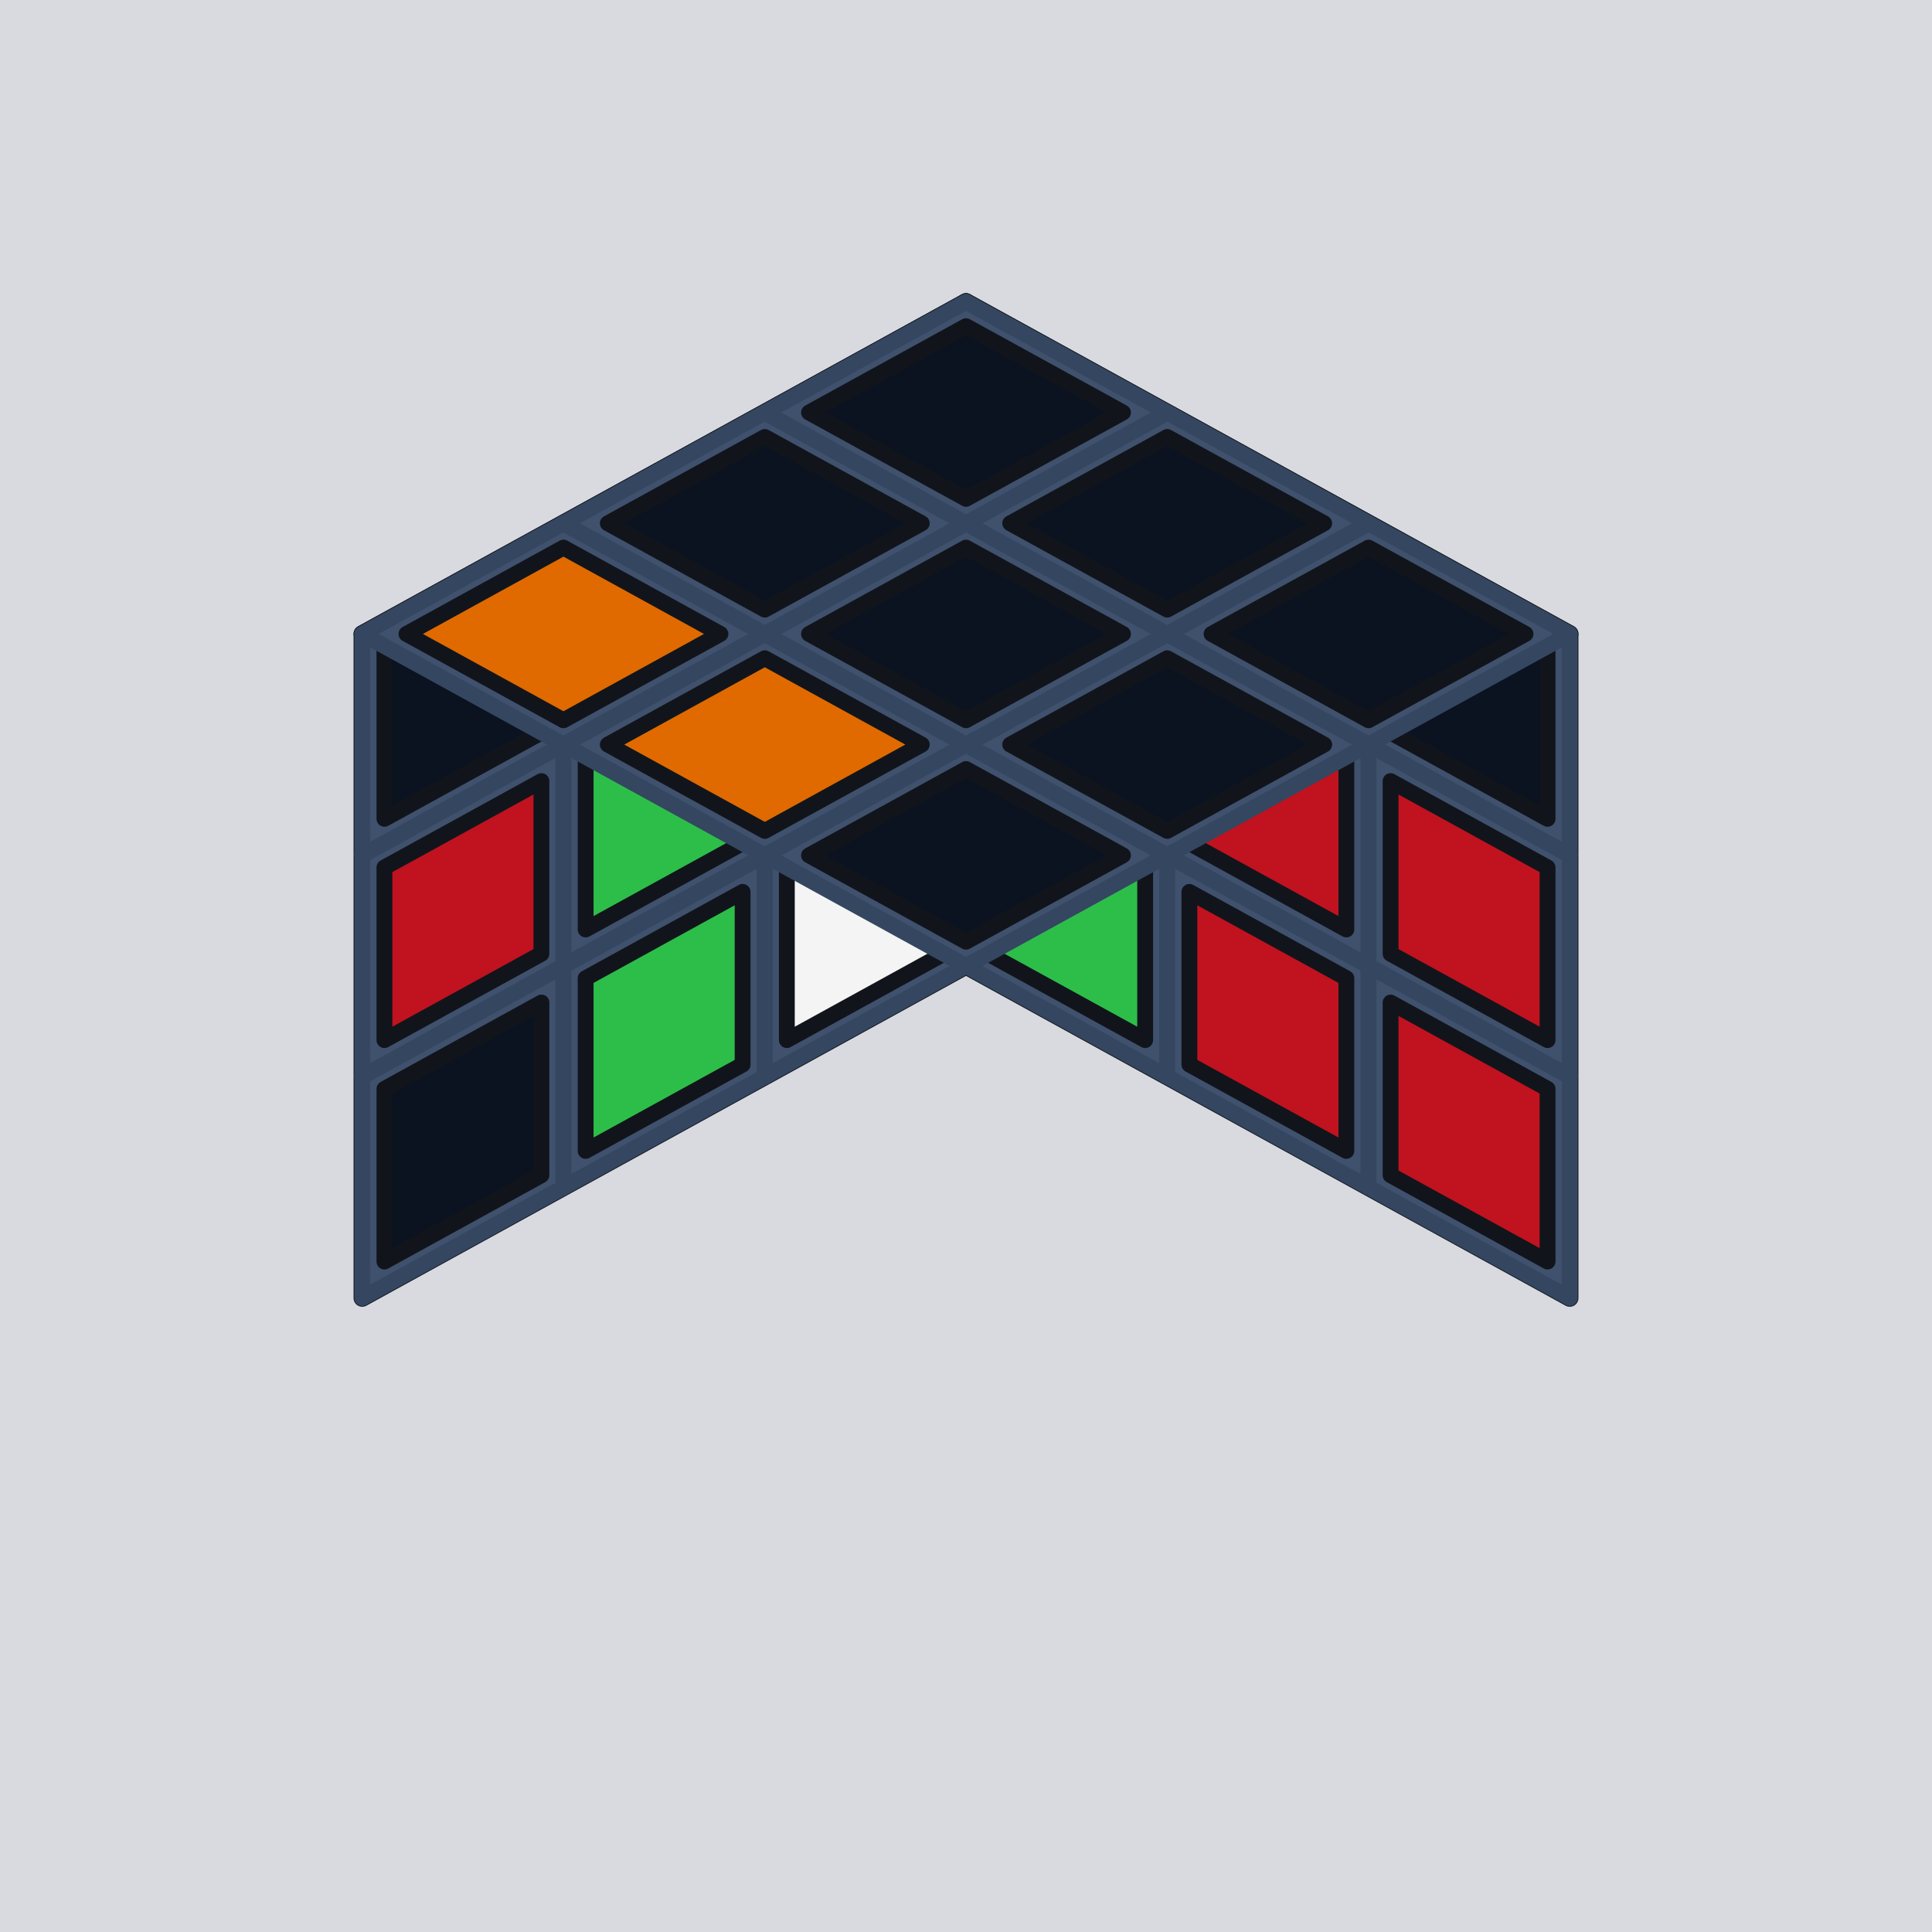
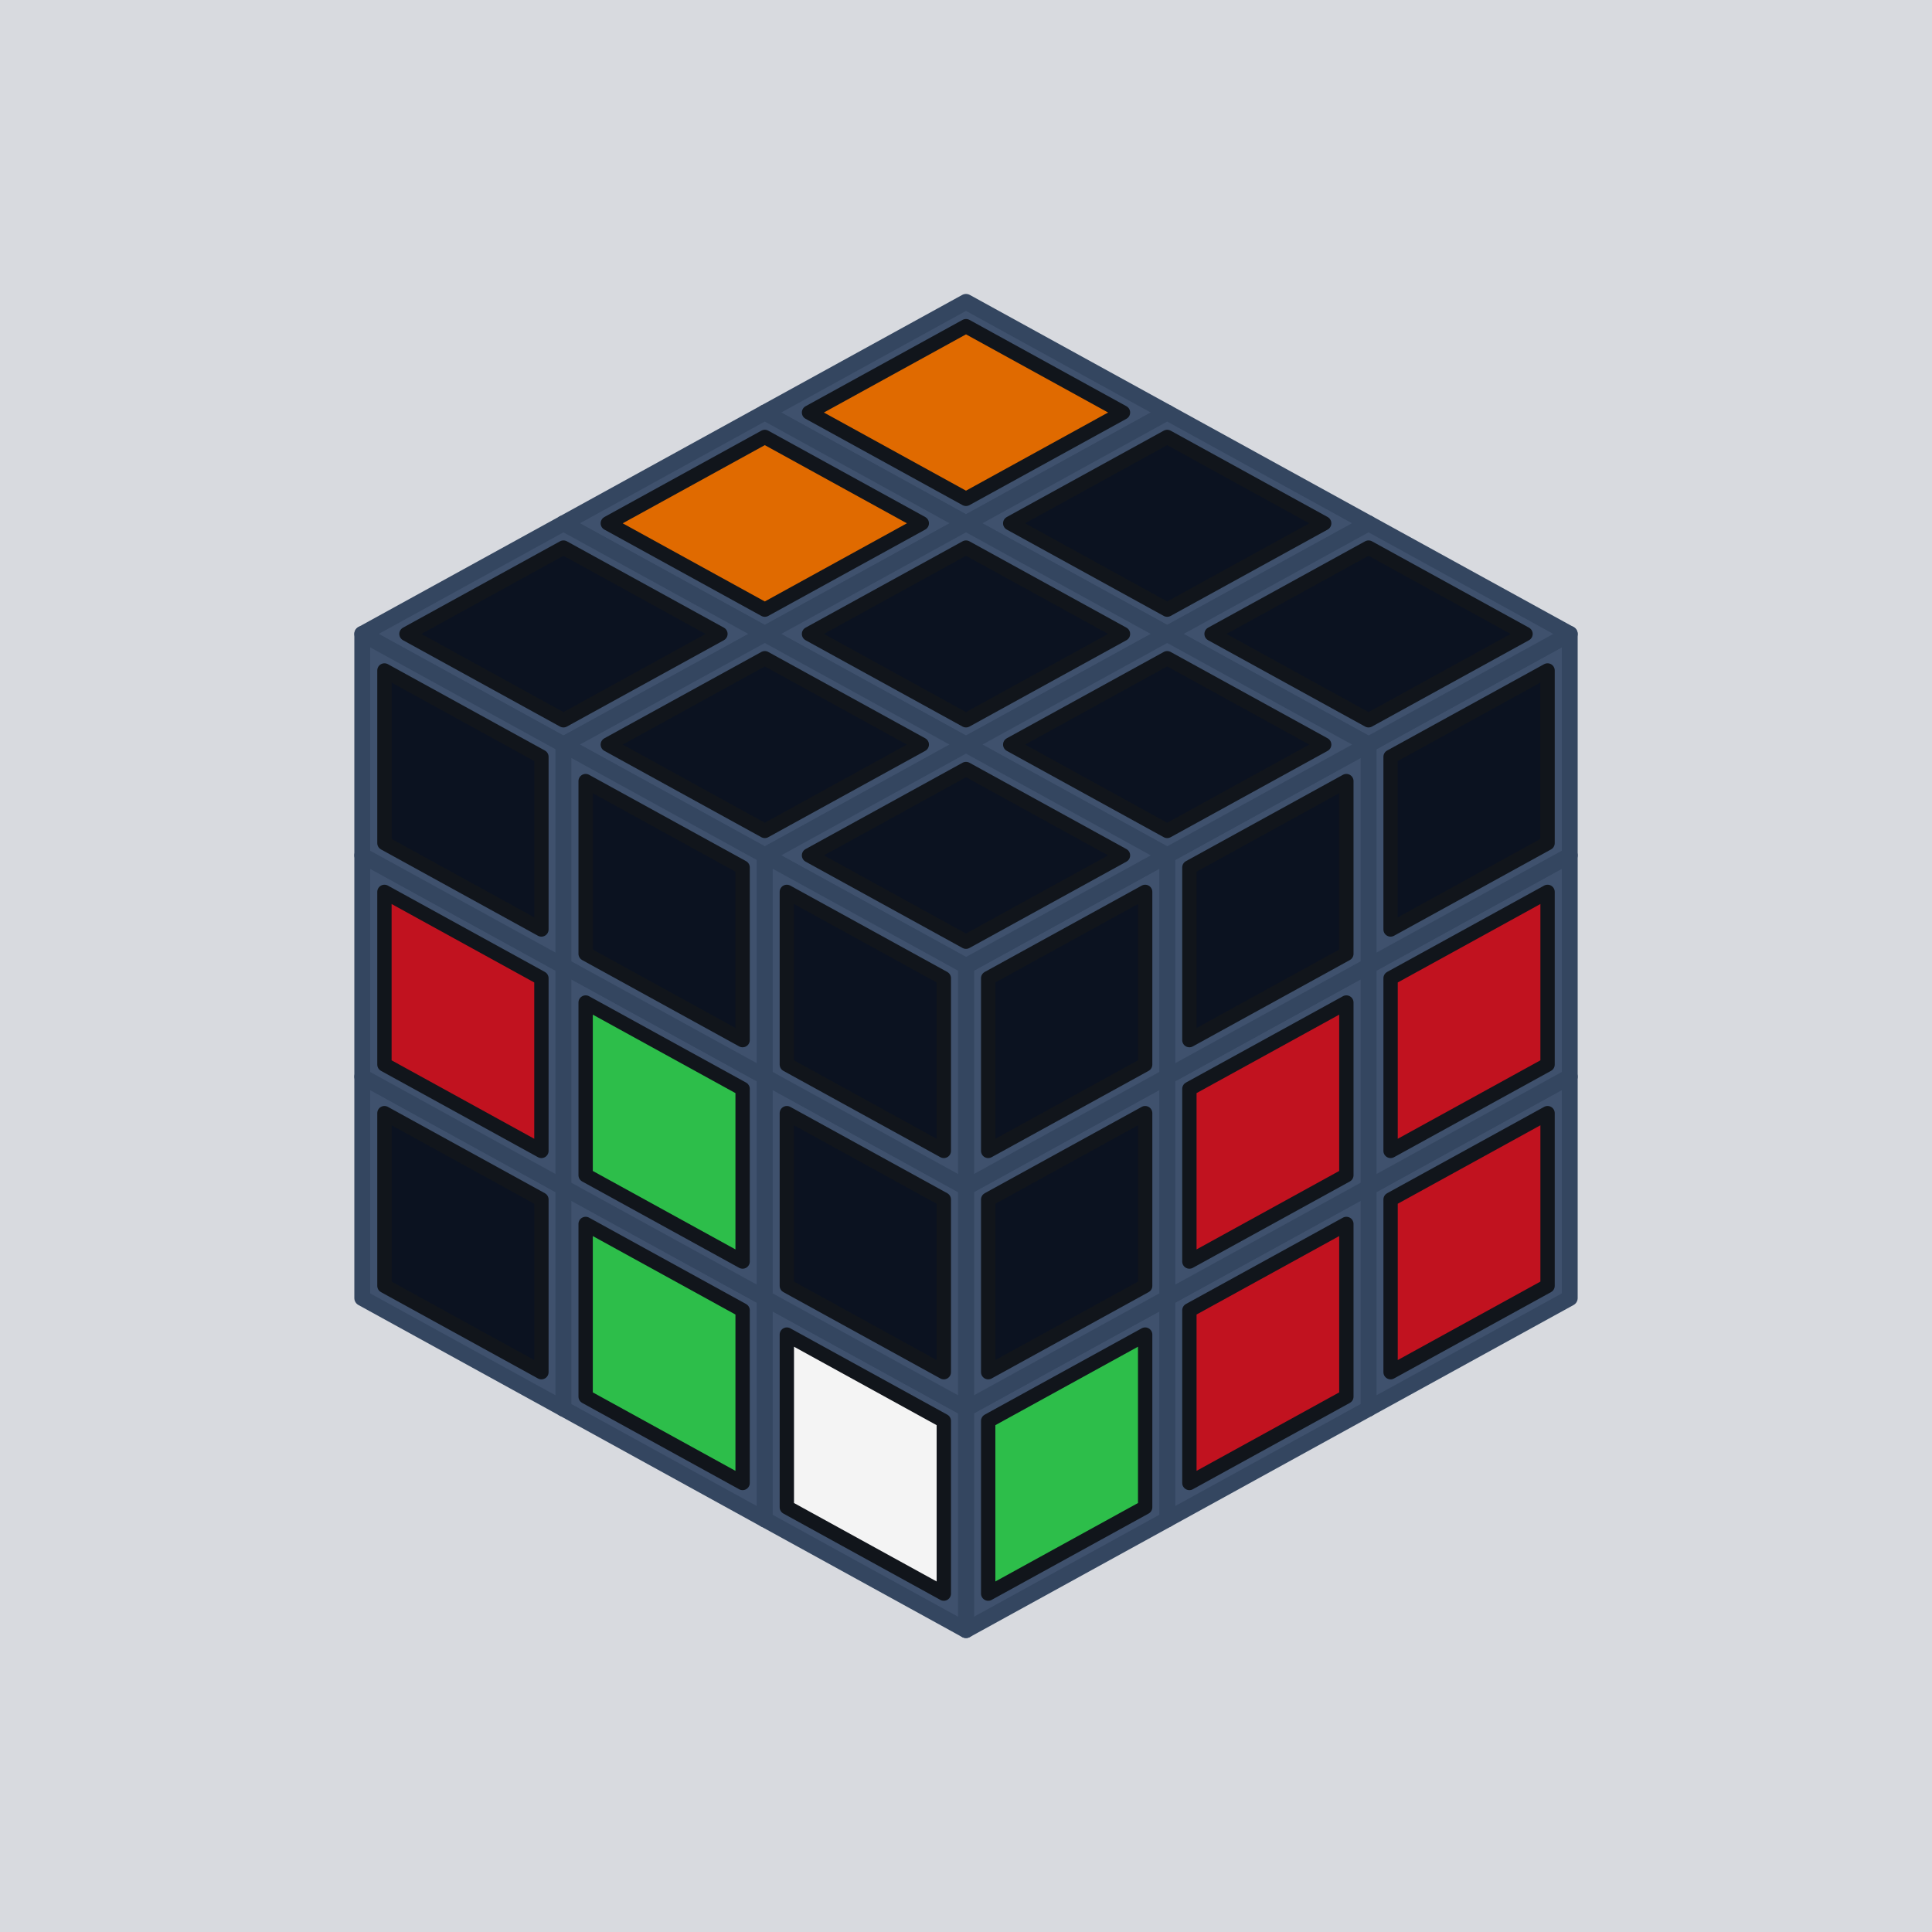
<svg xmlns="http://www.w3.org/2000/svg" viewBox="0 0 128 128">
  <rect x="0" y="0" width="128" height="128" fill="#D8DADF" />
-   <polygon points="64.00,64.00 104.00,42.00 64.00,20.00 24.00,42.00" fill="#0B1220" stroke="#11151B" stroke-width="1.15" stroke-linejoin="round" />
-   <polygon points="24.00,42.00 64.00,20.00 64.00,64.00 24.00,86.00" fill="#0B1220" stroke="#11151B" stroke-width="1.15" stroke-linejoin="round" />
-   <polygon points="64.00,20.00 104.00,42.00 104.00,86.00 64.00,64.00" fill="#0B1220" stroke="#11151B" stroke-width="1.15" stroke-linejoin="round" />
-   <polygon points="24.00,42.00 37.33,34.67 37.33,49.33 24.00,56.67" fill="#3F516D" stroke="#344660" stroke-width="1.05" stroke-linejoin="round" />
-   <polygon points="25.47,42.81 35.87,37.09 35.87,48.53 25.47,54.25" fill="#0B1220" stroke="#11151B" stroke-width="1.05" stroke-linejoin="round" />
-   <polygon points="37.33,34.67 50.67,27.33 50.67,42.00 37.33,49.33" fill="#3F516D" stroke="#344660" stroke-width="1.05" stroke-linejoin="round" />
-   <polygon points="38.80,35.47 49.20,29.75 49.20,41.19 38.80,46.91" fill="#0B1220" stroke="#11151B" stroke-width="1.05" stroke-linejoin="round" />
-   <polygon points="50.67,27.33 64.00,20.00 64.00,34.67 50.67,42.00" fill="#3F516D" stroke="#344660" stroke-width="1.05" stroke-linejoin="round" />
-   <polygon points="52.13,28.14 62.53,22.42 62.53,33.86 52.13,39.58" fill="#0B1220" stroke="#11151B" stroke-width="1.05" stroke-linejoin="round" />
-   <polygon points="24.00,56.67 37.33,49.33 37.33,64.00 24.00,71.33" fill="#3F516D" stroke="#344660" stroke-width="1.05" stroke-linejoin="round" />
-   <polygon points="25.47,57.47 35.87,51.75 35.87,63.19 25.47,68.91" fill="#C1121F" stroke="#11151B" stroke-width="1.05" stroke-linejoin="round" />
-   <polygon points="37.33,49.33 50.67,42.00 50.67,56.67 37.33,64.00" fill="#3F516D" stroke="#344660" stroke-width="1.05" stroke-linejoin="round" />
-   <polygon points="38.80,50.14 49.20,44.42 49.20,55.86 38.80,61.58" fill="#2DBE4A" stroke="#11151B" stroke-width="1.05" stroke-linejoin="round" />
-   <polygon points="50.67,42.00 64.00,34.67 64.00,49.33 50.67,56.67" fill="#3F516D" stroke="#344660" stroke-width="1.05" stroke-linejoin="round" />
-   <polygon points="52.13,42.81 62.53,37.09 62.53,48.53 52.13,54.25" fill="#0B1220" stroke="#11151B" stroke-width="1.05" stroke-linejoin="round" />
-   <polygon points="24.00,71.33 37.33,64.00 37.33,78.67 24.00,86.00" fill="#3F516D" stroke="#344660" stroke-width="1.05" stroke-linejoin="round" />
-   <polygon points="25.47,72.14 35.87,66.42 35.87,77.86 25.47,83.58" fill="#0B1220" stroke="#11151B" stroke-width="1.05" stroke-linejoin="round" />
-   <polygon points="37.33,64.00 50.67,56.67 50.67,71.33 37.33,78.67" fill="#3F516D" stroke="#344660" stroke-width="1.05" stroke-linejoin="round" />
-   <polygon points="38.80,64.81 49.20,59.09 49.20,70.53 38.80,76.25" fill="#2DBE4A" stroke="#11151B" stroke-width="1.05" stroke-linejoin="round" />
-   <polygon points="50.67,56.67 64.00,49.33 64.00,64.00 50.67,71.33" fill="#3F516D" stroke="#344660" stroke-width="1.05" stroke-linejoin="round" />
-   <polygon points="52.13,57.47 62.53,51.75 62.53,63.19 52.13,68.91" fill="#F4F4F4" stroke="#11151B" stroke-width="1.05" stroke-linejoin="round" />
-   <polygon points="64.00,20.00 77.33,27.33 77.33,42.00 64.00,34.67" fill="#3F516D" stroke="#344660" stroke-width="1.05" stroke-linejoin="round" />
-   <polygon points="65.47,22.42 75.87,28.14 75.87,39.58 65.47,33.86" fill="#0B1220" stroke="#11151B" stroke-width="1.05" stroke-linejoin="round" />
-   <polygon points="77.33,27.33 90.67,34.67 90.67,49.33 77.33,42.00" fill="#3F516D" stroke="#344660" stroke-width="1.05" stroke-linejoin="round" />
-   <polygon points="78.80,29.75 89.20,35.47 89.20,46.91 78.80,41.19" fill="#0B1220" stroke="#11151B" stroke-width="1.05" stroke-linejoin="round" />
-   <polygon points="90.67,34.67 104.00,42.00 104.00,56.67 90.67,49.33" fill="#3F516D" stroke="#344660" stroke-width="1.05" stroke-linejoin="round" />
-   <polygon points="92.13,37.09 102.53,42.81 102.53,54.25 92.13,48.53" fill="#0B1220" stroke="#11151B" stroke-width="1.05" stroke-linejoin="round" />
-   <polygon points="64.00,34.67 77.33,42.00 77.33,56.67 64.00,49.33" fill="#3F516D" stroke="#344660" stroke-width="1.05" stroke-linejoin="round" />
-   <polygon points="65.47,37.09 75.87,42.81 75.87,54.25 65.47,48.53" fill="#0B1220" stroke="#11151B" stroke-width="1.05" stroke-linejoin="round" />
-   <polygon points="77.33,42.00 90.67,49.33 90.67,64.00 77.33,56.67" fill="#3F516D" stroke="#344660" stroke-width="1.05" stroke-linejoin="round" />
-   <polygon points="78.80,44.42 89.20,50.14 89.20,61.58 78.80,55.86" fill="#C1121F" stroke="#11151B" stroke-width="1.05" stroke-linejoin="round" />
-   <polygon points="90.67,49.33 104.00,56.67 104.00,71.33 90.67,64.00" fill="#3F516D" stroke="#344660" stroke-width="1.05" stroke-linejoin="round" />
-   <polygon points="92.13,51.75 102.53,57.47 102.53,68.91 92.13,63.19" fill="#C1121F" stroke="#11151B" stroke-width="1.05" stroke-linejoin="round" />
-   <polygon points="64.00,49.33 77.33,56.67 77.33,71.33 64.00,64.00" fill="#3F516D" stroke="#344660" stroke-width="1.05" stroke-linejoin="round" />
-   <polygon points="65.47,51.75 75.87,57.47 75.87,68.91 65.47,63.19" fill="#2DBE4A" stroke="#11151B" stroke-width="1.05" stroke-linejoin="round" />
-   <polygon points="77.33,56.67 90.67,64.00 90.67,78.67 77.33,71.33" fill="#3F516D" stroke="#344660" stroke-width="1.05" stroke-linejoin="round" />
-   <polygon points="78.80,59.09 89.20,64.81 89.20,76.25 78.80,70.53" fill="#C1121F" stroke="#11151B" stroke-width="1.05" stroke-linejoin="round" />
-   <polygon points="90.67,64.00 104.00,71.33 104.00,86.00 90.67,78.67" fill="#3F516D" stroke="#344660" stroke-width="1.05" stroke-linejoin="round" />
-   <polygon points="92.13,66.42 102.53,72.14 102.53,83.58 92.13,77.86" fill="#C1121F" stroke="#11151B" stroke-width="1.05" stroke-linejoin="round" />
-   <polygon points="64.00,64.00 77.33,56.67 64.00,49.33 50.67,56.67" fill="#3F516D" stroke="#344660" stroke-width="1.05" stroke-linejoin="round" />
-   <polygon points="64.00,62.39 74.40,56.67 64.00,50.95 53.60,56.67" fill="#0B1220" stroke="#11151B" stroke-width="1.05" stroke-linejoin="round" />
-   <polygon points="77.33,56.67 90.67,49.33 77.33,42.00 64.00,49.33" fill="#3F516D" stroke="#344660" stroke-width="1.05" stroke-linejoin="round" />
-   <polygon points="77.33,55.05 87.73,49.33 77.33,43.61 66.93,49.33" fill="#0B1220" stroke="#11151B" stroke-width="1.05" stroke-linejoin="round" />
-   <polygon points="90.67,49.33 104.00,42.00 90.67,34.67 77.33,42.00" fill="#3F516D" stroke="#344660" stroke-width="1.05" stroke-linejoin="round" />
-   <polygon points="90.67,47.72 101.07,42.00 90.67,36.28 80.27,42.00" fill="#0B1220" stroke="#11151B" stroke-width="1.05" stroke-linejoin="round" />
-   <polygon points="50.67,56.67 64.00,49.33 50.67,42.00 37.33,49.33" fill="#3F516D" stroke="#344660" stroke-width="1.05" stroke-linejoin="round" />
-   <polygon points="50.67,55.05 61.07,49.33 50.67,43.61 40.27,49.33" fill="#E06A00" stroke="#11151B" stroke-width="1.05" stroke-linejoin="round" />
-   <polygon points="64.00,49.33 77.33,42.00 64.00,34.67 50.67,42.00" fill="#3F516D" stroke="#344660" stroke-width="1.05" stroke-linejoin="round" />
-   <polygon points="64.00,47.72 74.40,42.00 64.00,36.28 53.60,42.00" fill="#0B1220" stroke="#11151B" stroke-width="1.05" stroke-linejoin="round" />
-   <polygon points="77.33,42.00 90.67,34.67 77.33,27.33 64.00,34.67" fill="#3F516D" stroke="#344660" stroke-width="1.05" stroke-linejoin="round" />
-   <polygon points="77.33,40.39 87.73,34.67 77.33,28.95 66.93,34.67" fill="#0B1220" stroke="#11151B" stroke-width="1.05" stroke-linejoin="round" />
-   <polygon points="37.33,49.33 50.67,42.00 37.33,34.67 24.00,42.00" fill="#3F516D" stroke="#344660" stroke-width="1.05" stroke-linejoin="round" />
-   <polygon points="37.33,47.72 47.73,42.00 37.33,36.28 26.93,42.00" fill="#E06A00" stroke="#11151B" stroke-width="1.05" stroke-linejoin="round" />
-   <polygon points="50.67,42.00 64.00,34.67 50.67,27.33 37.33,34.67" fill="#3F516D" stroke="#344660" stroke-width="1.05" stroke-linejoin="round" />
-   <polygon points="50.67,40.39 61.07,34.67 50.67,28.95 40.27,34.67" fill="#0B1220" stroke="#11151B" stroke-width="1.05" stroke-linejoin="round" />
-   <polygon points="64.00,34.67 77.33,27.33 64.00,20.00 50.67,27.33" fill="#3F516D" stroke="#344660" stroke-width="1.05" stroke-linejoin="round" />
-   <polygon points="64.00,33.05 74.40,27.33 64.00,21.61 53.60,27.33" fill="#0B1220" stroke="#11151B" stroke-width="1.05" stroke-linejoin="round" />
+   <polygon points="90.67,78.67 104.00,71.33 104.00,86.00 90.67,93.33" fill="#3F516D" stroke="#344660" stroke-width="1.05" stroke-linejoin="round" data-layer="cubie" data-face="R" data-pos="1,-1,-1" />
+   <polygon points="92.13,79.47 102.53,73.75 102.53,85.19 92.13,90.91" fill="#C1121F" stroke="#11151B" stroke-width="0.95" stroke-linejoin="round" data-layer="sticker" data-face="R" data-pos="1,-1,-1" />
+   <polygon points="64.00,20.00 77.33,27.33 64.00,34.67 50.67,27.33" fill="#3F516D" stroke="#344660" stroke-width="1.05" stroke-linejoin="round" data-layer="cubie" data-face="U" data-pos="1,1,1" />
+   <polygon points="64.00,21.61 74.40,27.33 64.00,33.05 53.60,27.33" fill="#E06A00" stroke="#11151B" stroke-width="0.95" stroke-linejoin="round" data-layer="sticker" data-face="U" data-pos="1,1,1" />
+   <polygon points="24.00,71.33 37.33,78.67 37.33,93.33 24.00,86.00" fill="#3F516D" stroke="#344660" stroke-width="1.05" stroke-linejoin="round" data-layer="cubie" data-face="F" data-pos="-1,1,-1" />
+   <polygon points="25.47,73.75 35.87,79.47 35.87,90.91 25.47,85.19" fill="#0B1220" stroke="#11151B" stroke-width="0.95" stroke-linejoin="round" data-layer="sticker" data-face="F" data-pos="-1,1,-1" />
+   <polygon points="90.67,64.00 104.00,56.67 104.00,71.33 90.67,78.67" fill="#3F516D" stroke="#344660" stroke-width="1.05" stroke-linejoin="round" data-layer="cubie" data-face="R" data-pos="1,-1,0" />
+   <polygon points="92.13,64.81 102.53,59.09 102.53,70.53 92.13,76.25" fill="#C1121F" stroke="#11151B" stroke-width="0.95" stroke-linejoin="round" data-layer="sticker" data-face="R" data-pos="1,-1,0" />
+   <polygon points="77.33,86.00 90.67,78.67 90.67,93.33 77.33,100.67" fill="#3F516D" stroke="#344660" stroke-width="1.05" stroke-linejoin="round" data-layer="cubie" data-face="R" data-pos="0,-1,-1" />
+   <polygon points="78.80,86.81 89.20,81.09 89.20,92.53 78.80,98.25" fill="#C1121F" stroke="#11151B" stroke-width="0.95" stroke-linejoin="round" data-layer="sticker" data-face="R" data-pos="0,-1,-1" />
+   <polygon points="77.33,27.33 90.67,34.67 77.33,42.00 64.00,34.67" fill="#3F516D" stroke="#344660" stroke-width="1.05" stroke-linejoin="round" data-layer="cubie" data-face="U" data-pos="1,0,1" />
+   <polygon points="77.33,28.95 87.73,34.67 77.33,40.39 66.93,34.67" fill="#0B1220" stroke="#11151B" stroke-width="0.95" stroke-linejoin="round" data-layer="sticker" data-face="U" data-pos="1,0,1" />
+   <polygon points="50.67,27.33 64.00,34.67 50.67,42.00 37.33,34.67" fill="#3F516D" stroke="#344660" stroke-width="1.05" stroke-linejoin="round" data-layer="cubie" data-face="U" data-pos="0,1,1" />
+   <polygon points="50.67,28.95 61.07,34.67 50.67,40.39 40.27,34.67" fill="#E06A00" stroke="#11151B" stroke-width="0.95" stroke-linejoin="round" data-layer="sticker" data-face="U" data-pos="0,1,1" />
+   <polygon points="37.33,78.67 50.67,86.00 50.67,100.67 37.33,93.33" fill="#3F516D" stroke="#344660" stroke-width="1.05" stroke-linejoin="round" data-layer="cubie" data-face="F" data-pos="-1,0,-1" />
+   <polygon points="38.80,81.09 49.20,86.81 49.20,98.25 38.80,92.53" fill="#2DBE4A" stroke="#11151B" stroke-width="0.95" stroke-linejoin="round" data-layer="sticker" data-face="F" data-pos="-1,0,-1" />
+   <polygon points="24.00,56.67 37.33,64.00 37.33,78.67 24.00,71.33" fill="#3F516D" stroke="#344660" stroke-width="1.05" stroke-linejoin="round" data-layer="cubie" data-face="F" data-pos="-1,1,0" />
+   <polygon points="25.47,59.09 35.87,64.81 35.87,76.25 25.47,70.53" fill="#C1121F" stroke="#11151B" stroke-width="0.95" stroke-linejoin="round" data-layer="sticker" data-face="F" data-pos="-1,1,0" />
+   <polygon points="90.67,49.33 104.00,42.00 104.00,56.67 90.67,64.00" fill="#3F516D" stroke="#344660" stroke-width="1.05" stroke-linejoin="round" data-layer="cubie" data-face="R" data-pos="1,-1,1" />
+   <polygon points="92.13,50.14 102.53,44.42 102.53,55.86 92.13,61.58" fill="#0B1220" stroke="#11151B" stroke-width="0.95" stroke-linejoin="round" data-layer="sticker" data-face="R" data-pos="1,-1,1" />
+   <polygon points="90.67,34.67 104.00,42.00 90.67,49.33 77.33,42.00" fill="#3F516D" stroke="#344660" stroke-width="1.05" stroke-linejoin="round" data-layer="cubie" data-face="U" data-pos="1,-1,1" />
+   <polygon points="90.67,36.28 101.07,42.00 90.67,47.72 80.27,42.00" fill="#0B1220" stroke="#11151B" stroke-width="0.95" stroke-linejoin="round" data-layer="sticker" data-face="U" data-pos="1,-1,1" />
+   <polygon points="77.33,71.33 90.67,64.00 90.67,78.67 77.33,86.00" fill="#3F516D" stroke="#344660" stroke-width="1.05" stroke-linejoin="round" data-layer="cubie" data-face="R" data-pos="0,-1,0" />
+   <polygon points="78.80,72.14 89.20,66.42 89.20,77.86 78.80,83.58" fill="#C1121F" stroke="#11151B" stroke-width="0.95" stroke-linejoin="round" data-layer="sticker" data-face="R" data-pos="0,-1,0" />
+   <polygon points="64.00,93.33 77.33,86.00 77.33,100.67 64.00,108.00" fill="#3F516D" stroke="#344660" stroke-width="1.05" stroke-linejoin="round" data-layer="cubie" data-face="R" data-pos="-1,-1,-1" />
+   <polygon points="65.47,94.14 75.87,88.42 75.87,99.86 65.47,105.58" fill="#2DBE4A" stroke="#11151B" stroke-width="0.95" stroke-linejoin="round" data-layer="sticker" data-face="R" data-pos="-1,-1,-1" />
+   <polygon points="64.00,34.67 77.33,42.00 64.00,49.33 50.67,42.00" fill="#3F516D" stroke="#344660" stroke-width="1.05" stroke-linejoin="round" data-layer="cubie" data-face="U" data-pos="0,0,1" />
+   <polygon points="64.00,36.28 74.40,42.00 64.00,47.72 53.60,42.00" fill="#0B1220" stroke="#11151B" stroke-width="0.95" stroke-linejoin="round" data-layer="sticker" data-face="U" data-pos="0,0,1" />
+   <polygon points="50.67,86.00 64.00,93.33 64.00,108.00 50.67,100.67" fill="#3F516D" stroke="#344660" stroke-width="1.05" stroke-linejoin="round" data-layer="cubie" data-face="F" data-pos="-1,-1,-1" />
+   <polygon points="52.13,88.42 62.53,94.14 62.53,105.58 52.13,99.86" fill="#F4F4F4" stroke="#11151B" stroke-width="0.95" stroke-linejoin="round" data-layer="sticker" data-face="F" data-pos="-1,-1,-1" />
+   <polygon points="37.33,64.00 50.67,71.33 50.67,86.00 37.33,78.67" fill="#3F516D" stroke="#344660" stroke-width="1.05" stroke-linejoin="round" data-layer="cubie" data-face="F" data-pos="-1,0,0" />
+   <polygon points="38.80,66.42 49.20,72.14 49.20,83.58 38.80,77.86" fill="#2DBE4A" stroke="#11151B" stroke-width="0.95" stroke-linejoin="round" data-layer="sticker" data-face="F" data-pos="-1,0,0" />
+   <polygon points="37.33,34.67 50.67,42.00 37.33,49.33 24.00,42.00" fill="#3F516D" stroke="#344660" stroke-width="1.05" stroke-linejoin="round" data-layer="cubie" data-face="U" data-pos="-1,1,1" />
+   <polygon points="37.33,36.28 47.73,42.00 37.33,47.72 26.93,42.00" fill="#0B1220" stroke="#11151B" stroke-width="0.95" stroke-linejoin="round" data-layer="sticker" data-face="U" data-pos="-1,1,1" />
+   <polygon points="24.00,42.00 37.33,49.33 37.33,64.00 24.00,56.67" fill="#3F516D" stroke="#344660" stroke-width="1.05" stroke-linejoin="round" data-layer="cubie" data-face="F" data-pos="-1,1,1" />
+   <polygon points="25.47,44.42 35.87,50.14 35.87,61.58 25.47,55.86" fill="#0B1220" stroke="#11151B" stroke-width="0.95" stroke-linejoin="round" data-layer="sticker" data-face="F" data-pos="-1,1,1" />
+   <polygon points="77.33,56.67 90.67,49.33 90.67,64.00 77.33,71.33" fill="#3F516D" stroke="#344660" stroke-width="1.05" stroke-linejoin="round" data-layer="cubie" data-face="R" data-pos="0,-1,1" />
+   <polygon points="78.80,57.47 89.20,51.75 89.20,63.19 78.80,68.91" fill="#0B1220" stroke="#11151B" stroke-width="0.95" stroke-linejoin="round" data-layer="sticker" data-face="R" data-pos="0,-1,1" />
+   <polygon points="77.33,42.00 90.67,49.33 77.33,56.67 64.00,49.33" fill="#3F516D" stroke="#344660" stroke-width="1.05" stroke-linejoin="round" data-layer="cubie" data-face="U" data-pos="0,-1,1" />
+   <polygon points="77.33,43.61 87.73,49.33 77.33,55.05 66.93,49.33" fill="#0B1220" stroke="#11151B" stroke-width="0.95" stroke-linejoin="round" data-layer="sticker" data-face="U" data-pos="0,-1,1" />
+   <polygon points="64.00,78.67 77.33,71.33 77.33,86.00 64.00,93.33" fill="#3F516D" stroke="#344660" stroke-width="1.05" stroke-linejoin="round" data-layer="cubie" data-face="R" data-pos="-1,-1,0" />
+   <polygon points="65.47,79.47 75.87,73.75 75.87,85.19 65.47,90.91" fill="#0B1220" stroke="#11151B" stroke-width="0.95" stroke-linejoin="round" data-layer="sticker" data-face="R" data-pos="-1,-1,0" />
+   <polygon points="50.67,71.33 64.00,78.67 64.00,93.33 50.67,86.00" fill="#3F516D" stroke="#344660" stroke-width="1.05" stroke-linejoin="round" data-layer="cubie" data-face="F" data-pos="-1,-1,0" />
+   <polygon points="52.13,73.75 62.53,79.47 62.53,90.91 52.13,85.19" fill="#0B1220" stroke="#11151B" stroke-width="0.95" stroke-linejoin="round" data-layer="sticker" data-face="F" data-pos="-1,-1,0" />
+   <polygon points="50.67,42.00 64.00,49.33 50.67,56.67 37.33,49.33" fill="#3F516D" stroke="#344660" stroke-width="1.05" stroke-linejoin="round" data-layer="cubie" data-face="U" data-pos="-1,0,1" />
+   <polygon points="50.67,43.61 61.07,49.33 50.67,55.05 40.27,49.33" fill="#0B1220" stroke="#11151B" stroke-width="0.95" stroke-linejoin="round" data-layer="sticker" data-face="U" data-pos="-1,0,1" />
+   <polygon points="37.33,49.33 50.67,56.67 50.67,71.33 37.33,64.00" fill="#3F516D" stroke="#344660" stroke-width="1.05" stroke-linejoin="round" data-layer="cubie" data-face="F" data-pos="-1,0,1" />
+   <polygon points="38.80,51.75 49.20,57.47 49.20,68.91 38.80,63.19" fill="#0B1220" stroke="#11151B" stroke-width="0.95" stroke-linejoin="round" data-layer="sticker" data-face="F" data-pos="-1,0,1" />
+   <polygon points="64.00,64.00 77.33,56.67 77.33,71.33 64.00,78.67" fill="#3F516D" stroke="#344660" stroke-width="1.05" stroke-linejoin="round" data-layer="cubie" data-face="R" data-pos="-1,-1,1" />
+   <polygon points="65.47,64.81 75.87,59.09 75.87,70.53 65.47,76.25" fill="#0B1220" stroke="#11151B" stroke-width="0.95" stroke-linejoin="round" data-layer="sticker" data-face="R" data-pos="-1,-1,1" />
+   <polygon points="64.00,49.33 77.33,56.67 64.00,64.00 50.67,56.67" fill="#3F516D" stroke="#344660" stroke-width="1.05" stroke-linejoin="round" data-layer="cubie" data-face="U" data-pos="-1,-1,1" />
+   <polygon points="64.00,50.95 74.40,56.67 64.00,62.39 53.60,56.67" fill="#0B1220" stroke="#11151B" stroke-width="0.95" stroke-linejoin="round" data-layer="sticker" data-face="U" data-pos="-1,-1,1" />
+   <polygon points="50.67,56.67 64.00,64.00 64.00,78.67 50.67,71.33" fill="#3F516D" stroke="#344660" stroke-width="1.05" stroke-linejoin="round" data-layer="cubie" data-face="F" data-pos="-1,-1,1" />
+   <polygon points="52.13,59.09 62.53,64.81 62.53,76.25 52.13,70.53" fill="#0B1220" stroke="#11151B" stroke-width="0.95" stroke-linejoin="round" data-layer="sticker" data-face="F" data-pos="-1,-1,1" />
</svg>
